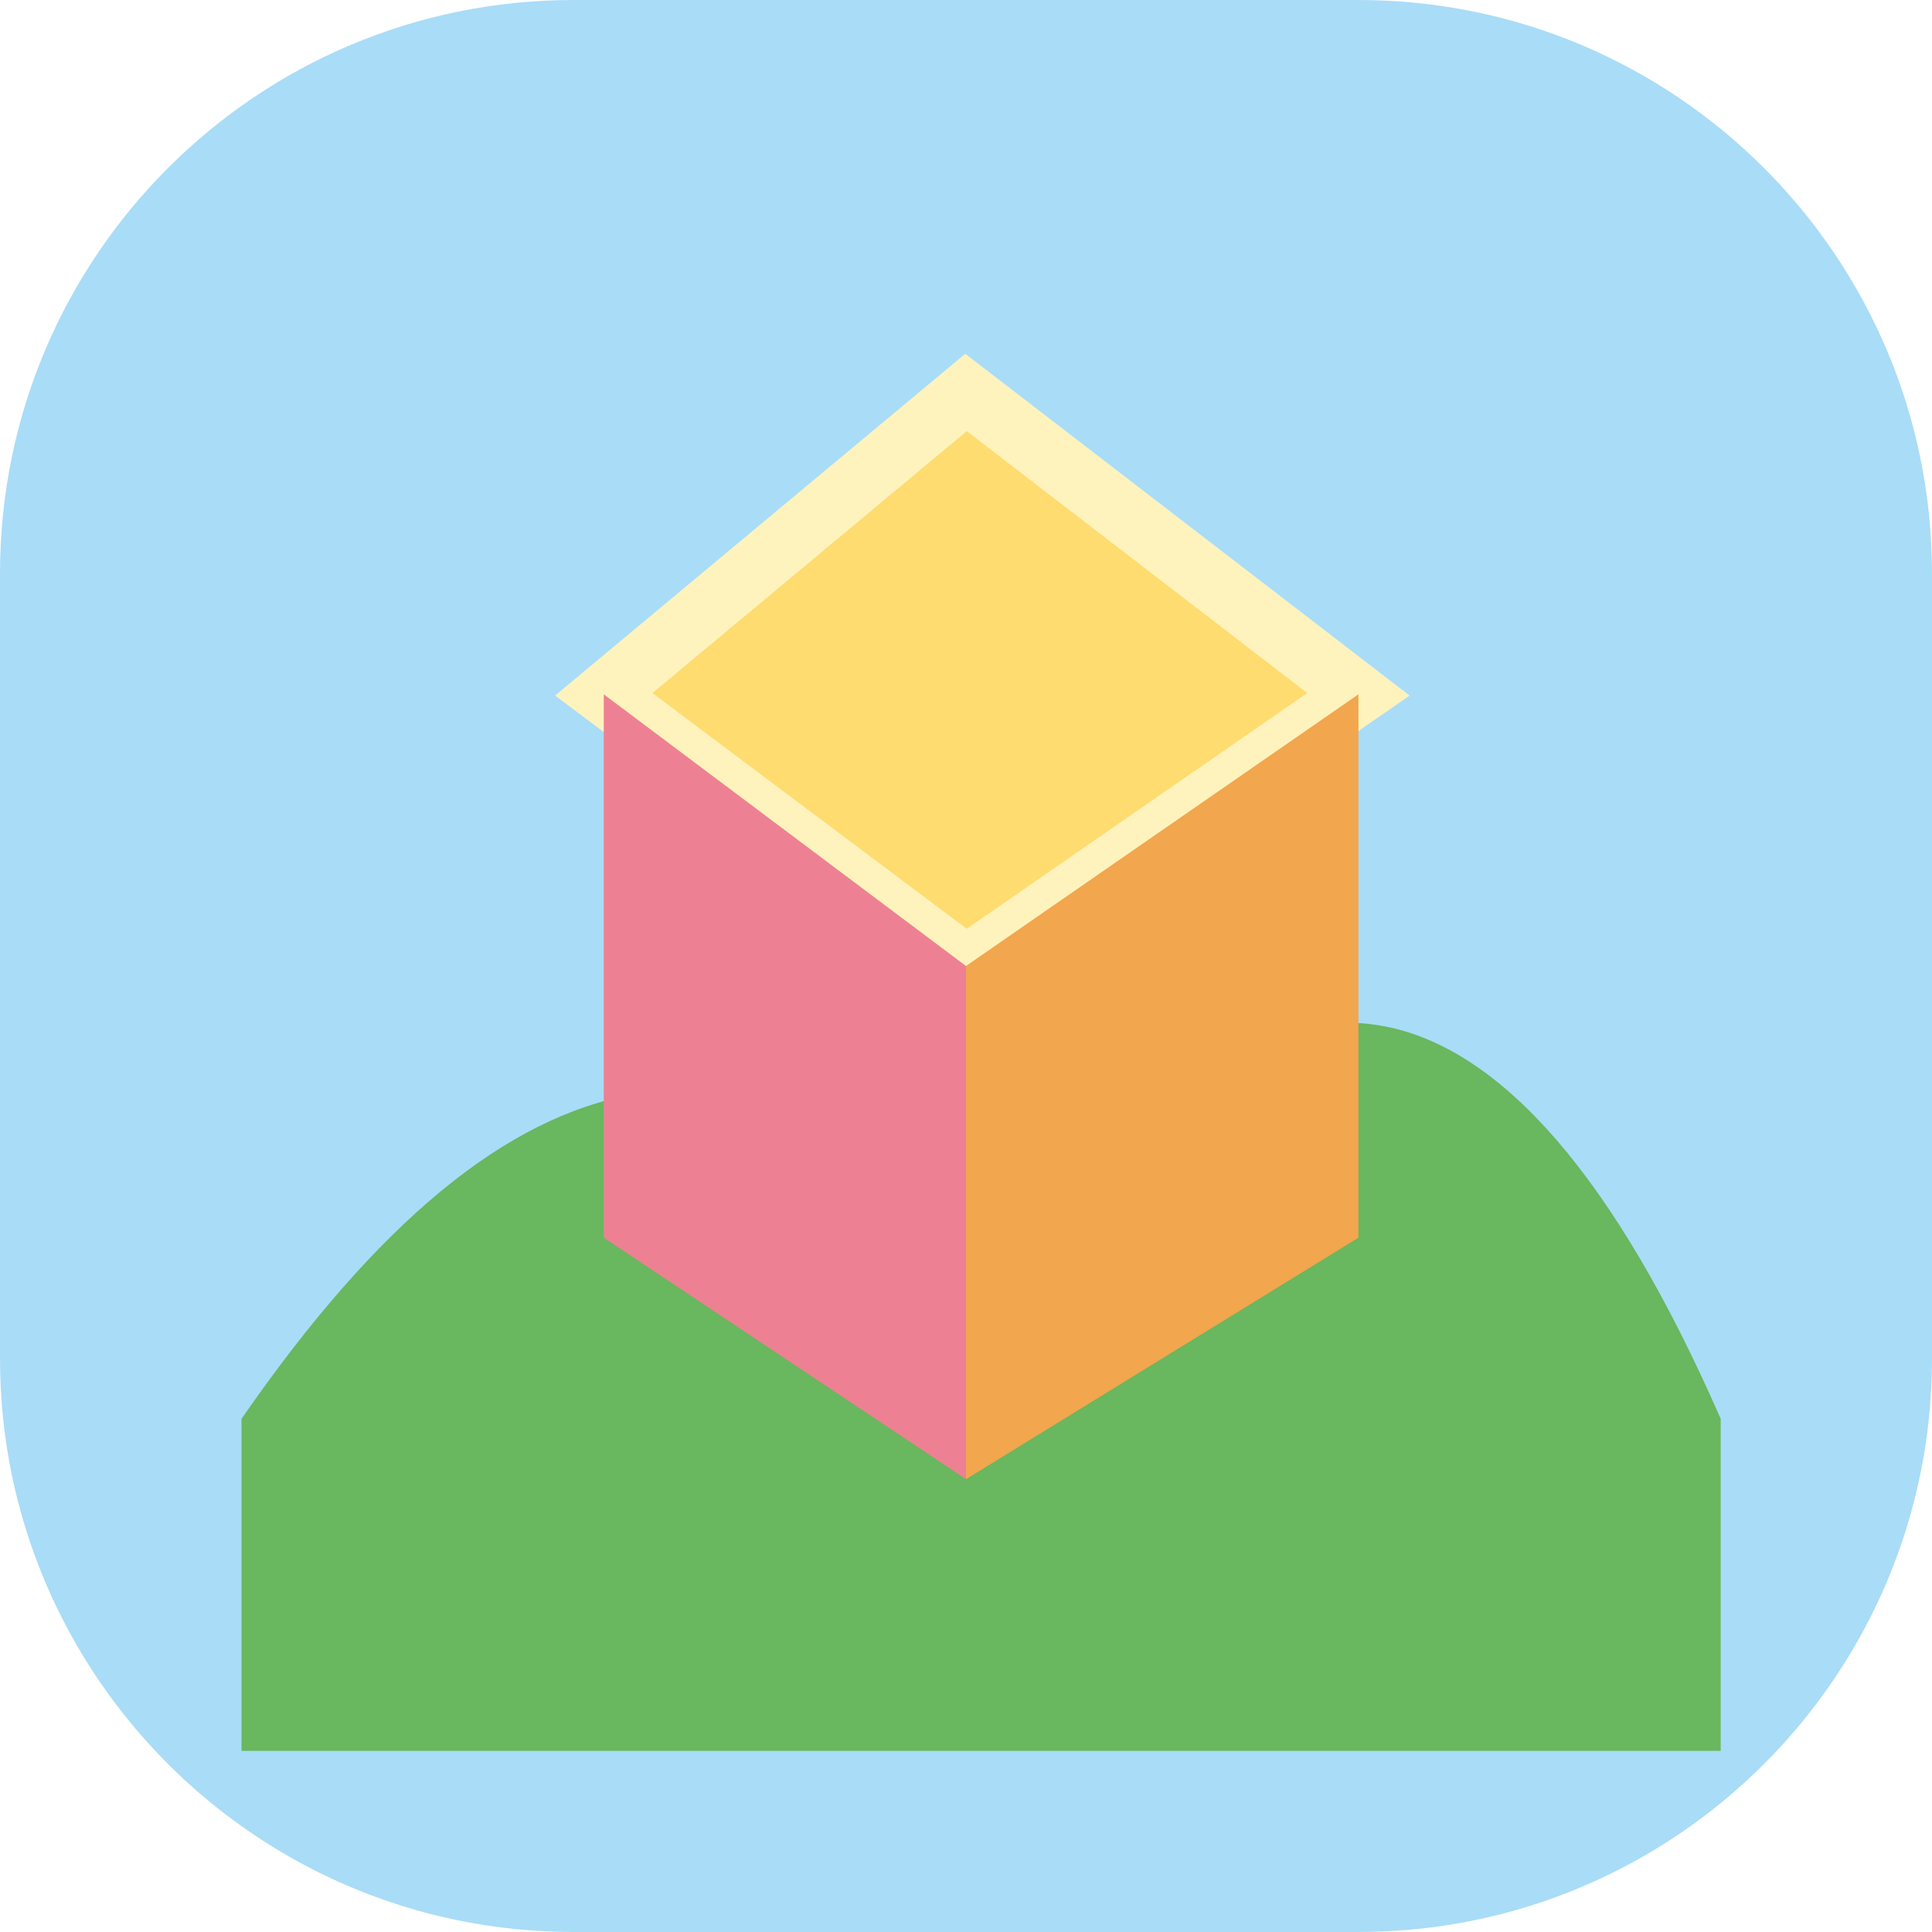
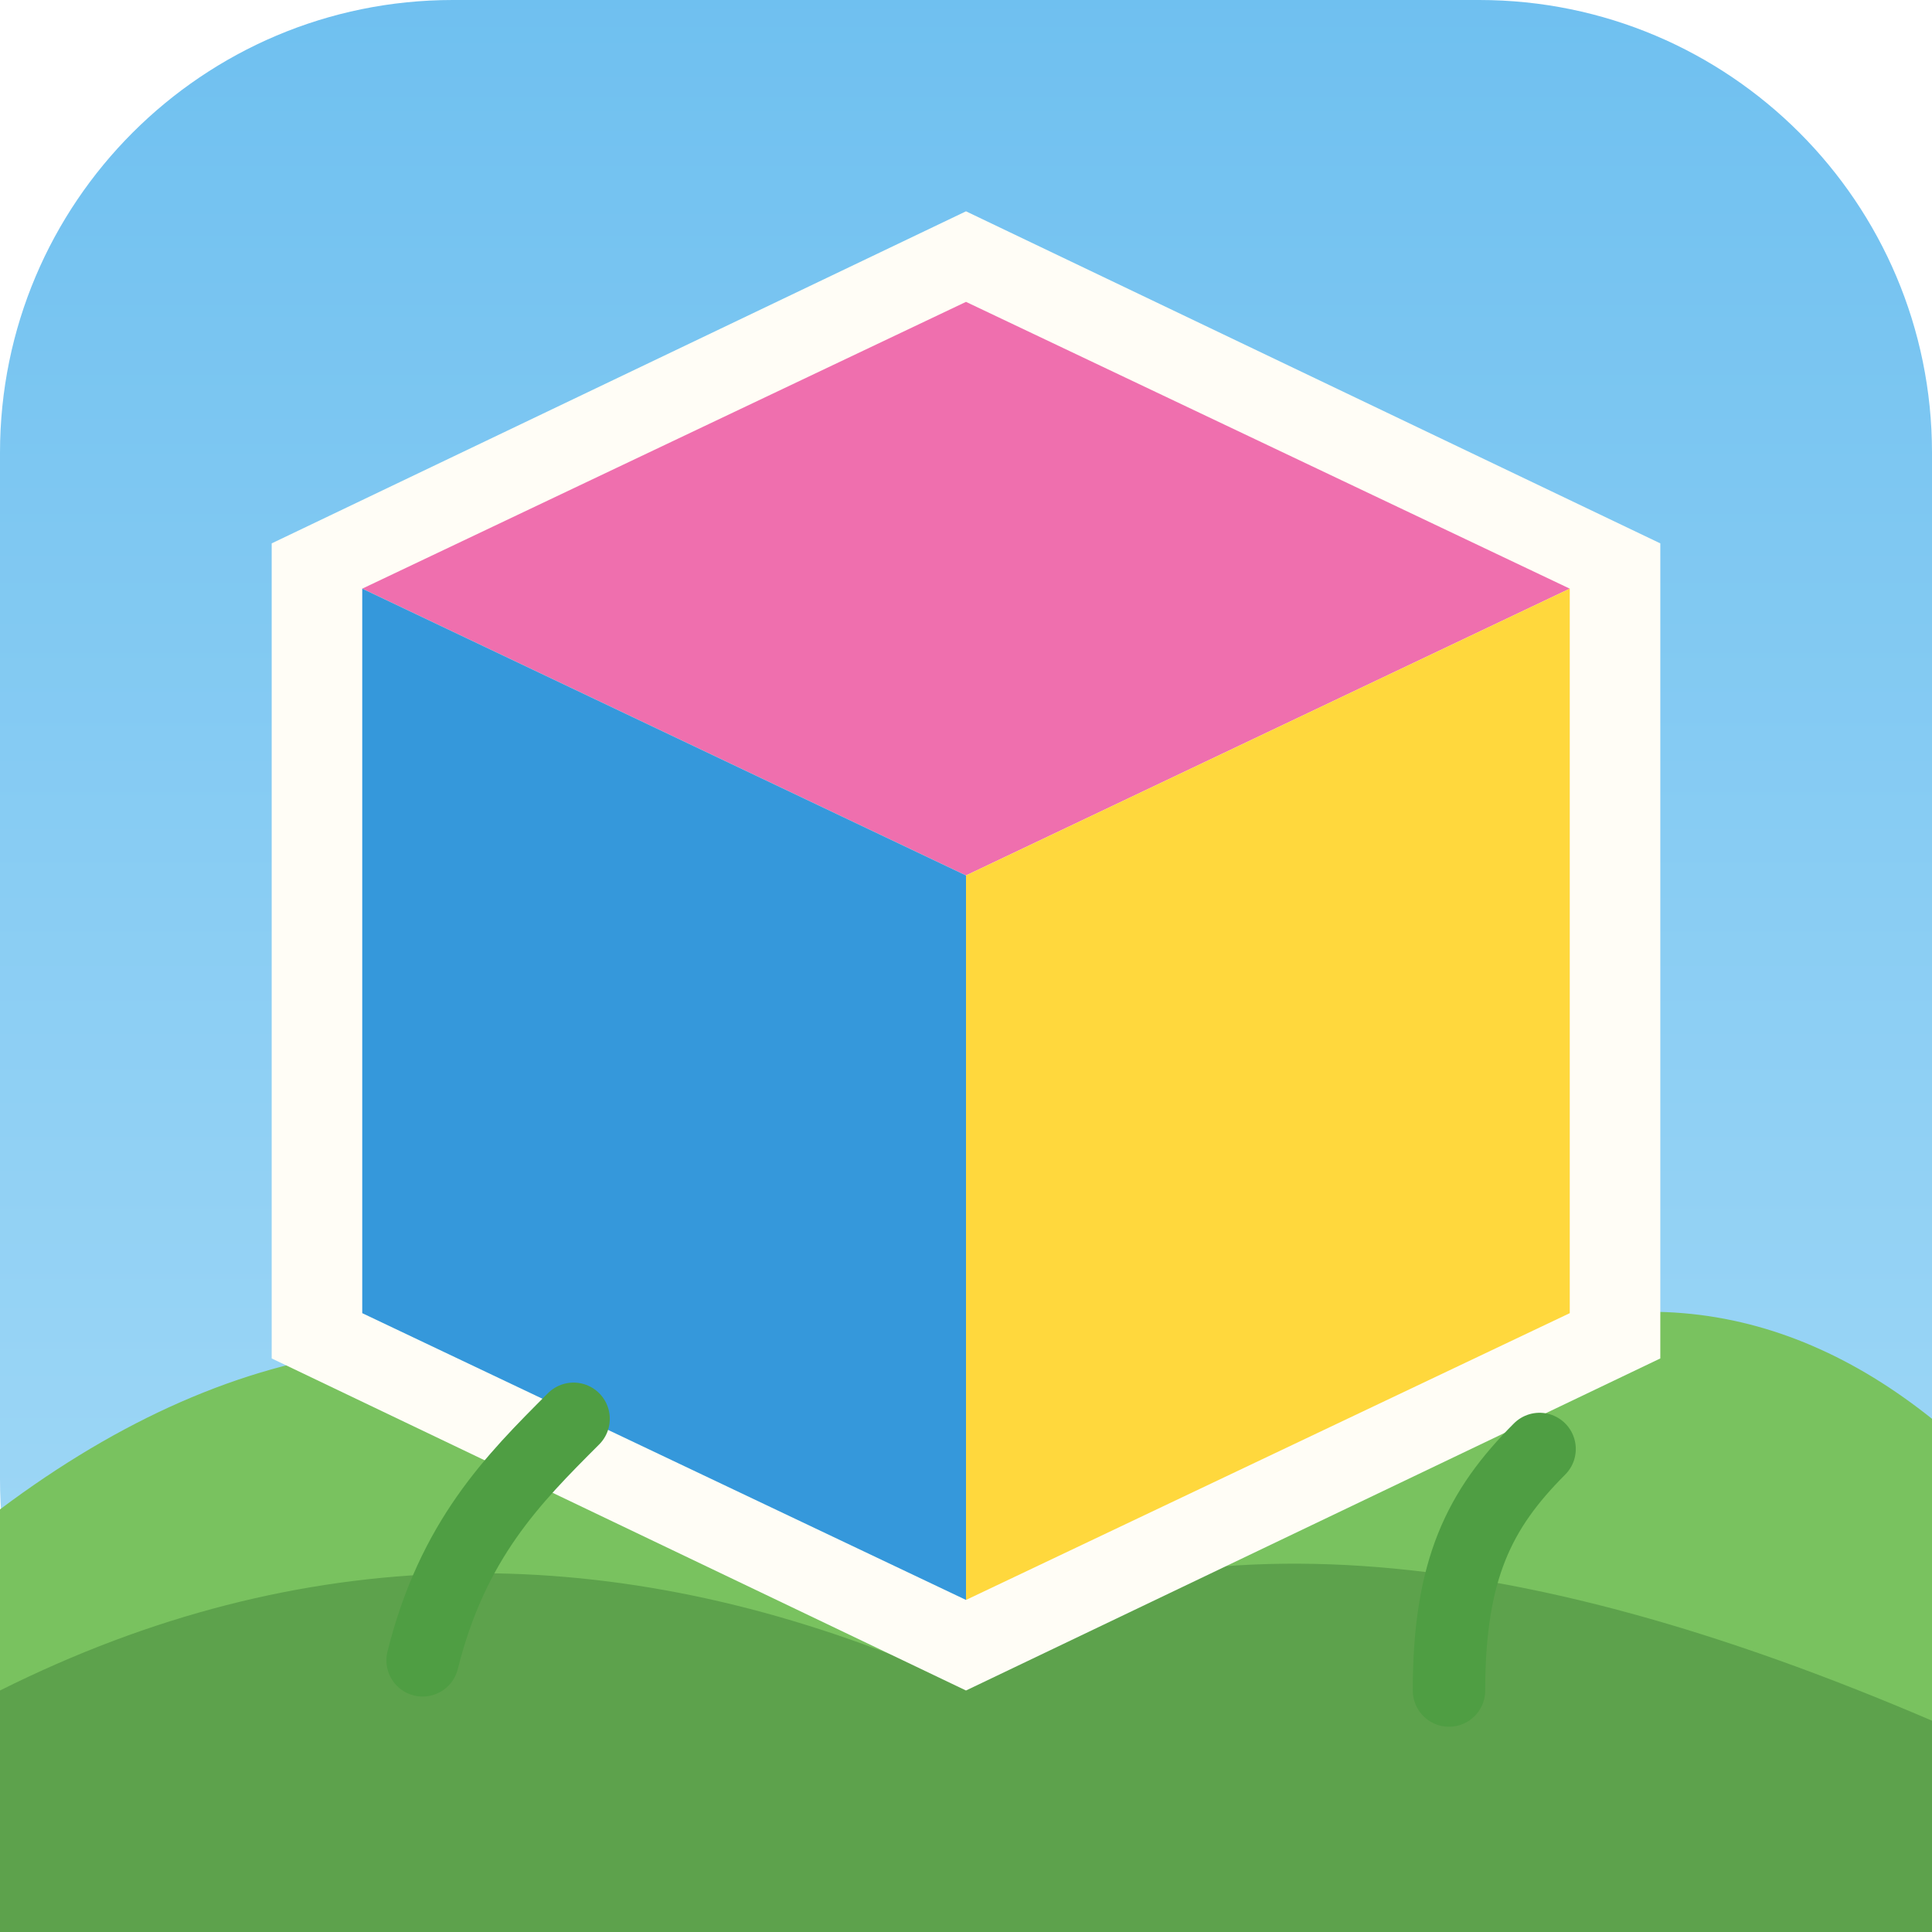
<svg xmlns="http://www.w3.org/2000/svg" viewBox="0 0 64 64">
-   <rect width="64" height="64" rx="19" fill="#a9dcf7" />
-   <path d="M8 47c9-13 17-14 26-5 8-12 16-11 23 5v11H8z" fill="#69b75e" />
-   <path d="M20 23 32 13l13 10-13 9z" fill="#ffdc70" stroke="#fff3bd" stroke-width="2" />
-   <path d="M20 23v18l12 8V32z" fill="#ed8193" />
-   <path d="m32 32 13-9v18l-13 8z" fill="#f2a64e" />
+   <defs>
+     <linearGradient id="sky" x1="0" y1="0" x2="0" y2="1">
+       <stop offset="0" stop-color="#6fc0f0" />
+       <stop offset="1" stop-color="#a8dcf7" />
+     </linearGradient>
+   </defs>
+   <rect width="64" height="64" rx="15" fill="url(#sky)" />
+   <path d="M0 50c8-6 16-7 24-3 7-6 15-6 22-1 7-4 13-3 18 1v17H0z" fill="#79c25f" />
+   <path d="M0 56c10-5 20-5 30-1 9-5 20-4 34 2v7H0z" fill="#5da24c" />
+   <g stroke-linejoin="round">
+     <path d="M32 7 55 18v27L32 56 9 45V18Z" fill="#fffdf6" />
+     <path d="M32 10 52 19.5 32 29 12 19.5Z" fill="#ef6fae" />
+     <path d="M12 19.5 32 29v24L12 43.5Z" fill="#3598db" />
+     <path d="M32 29l20-9.5v24L32 53Z" fill="#ffd83d" />
+   </g>
+   <path d="M14 55c1-4 3-6 5-8M48 56c0-4 1-6 3-8" stroke="#4f9e43" stroke-width="2.4" fill="none" stroke-linecap="round" />
</svg>
